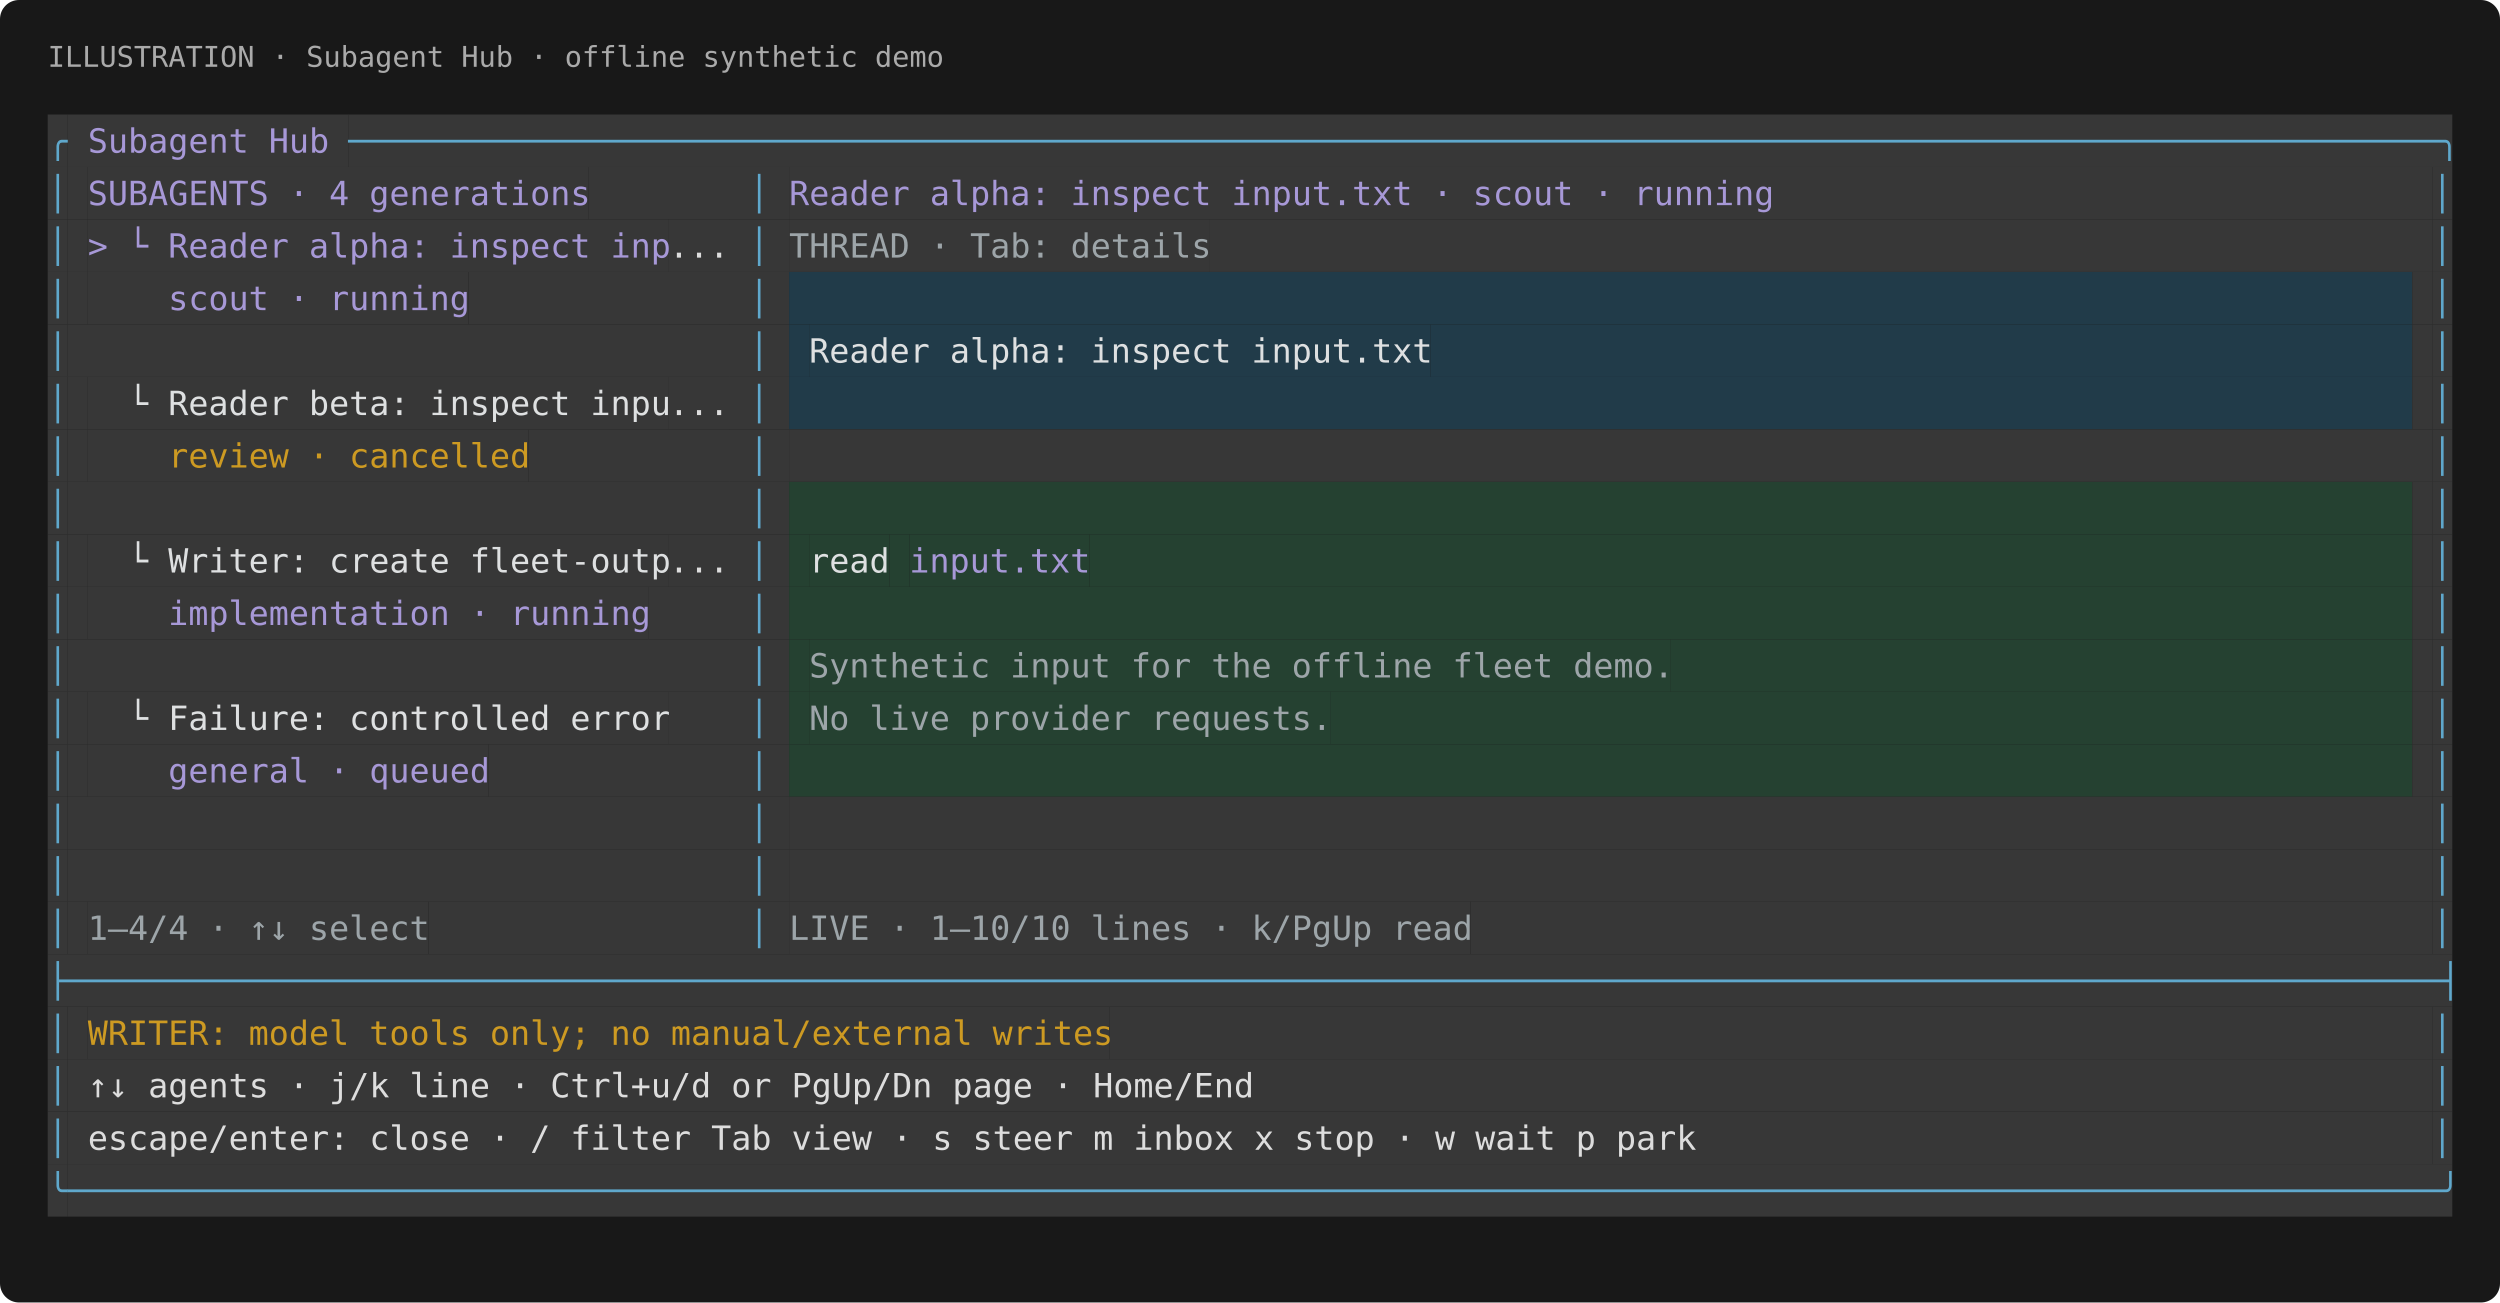
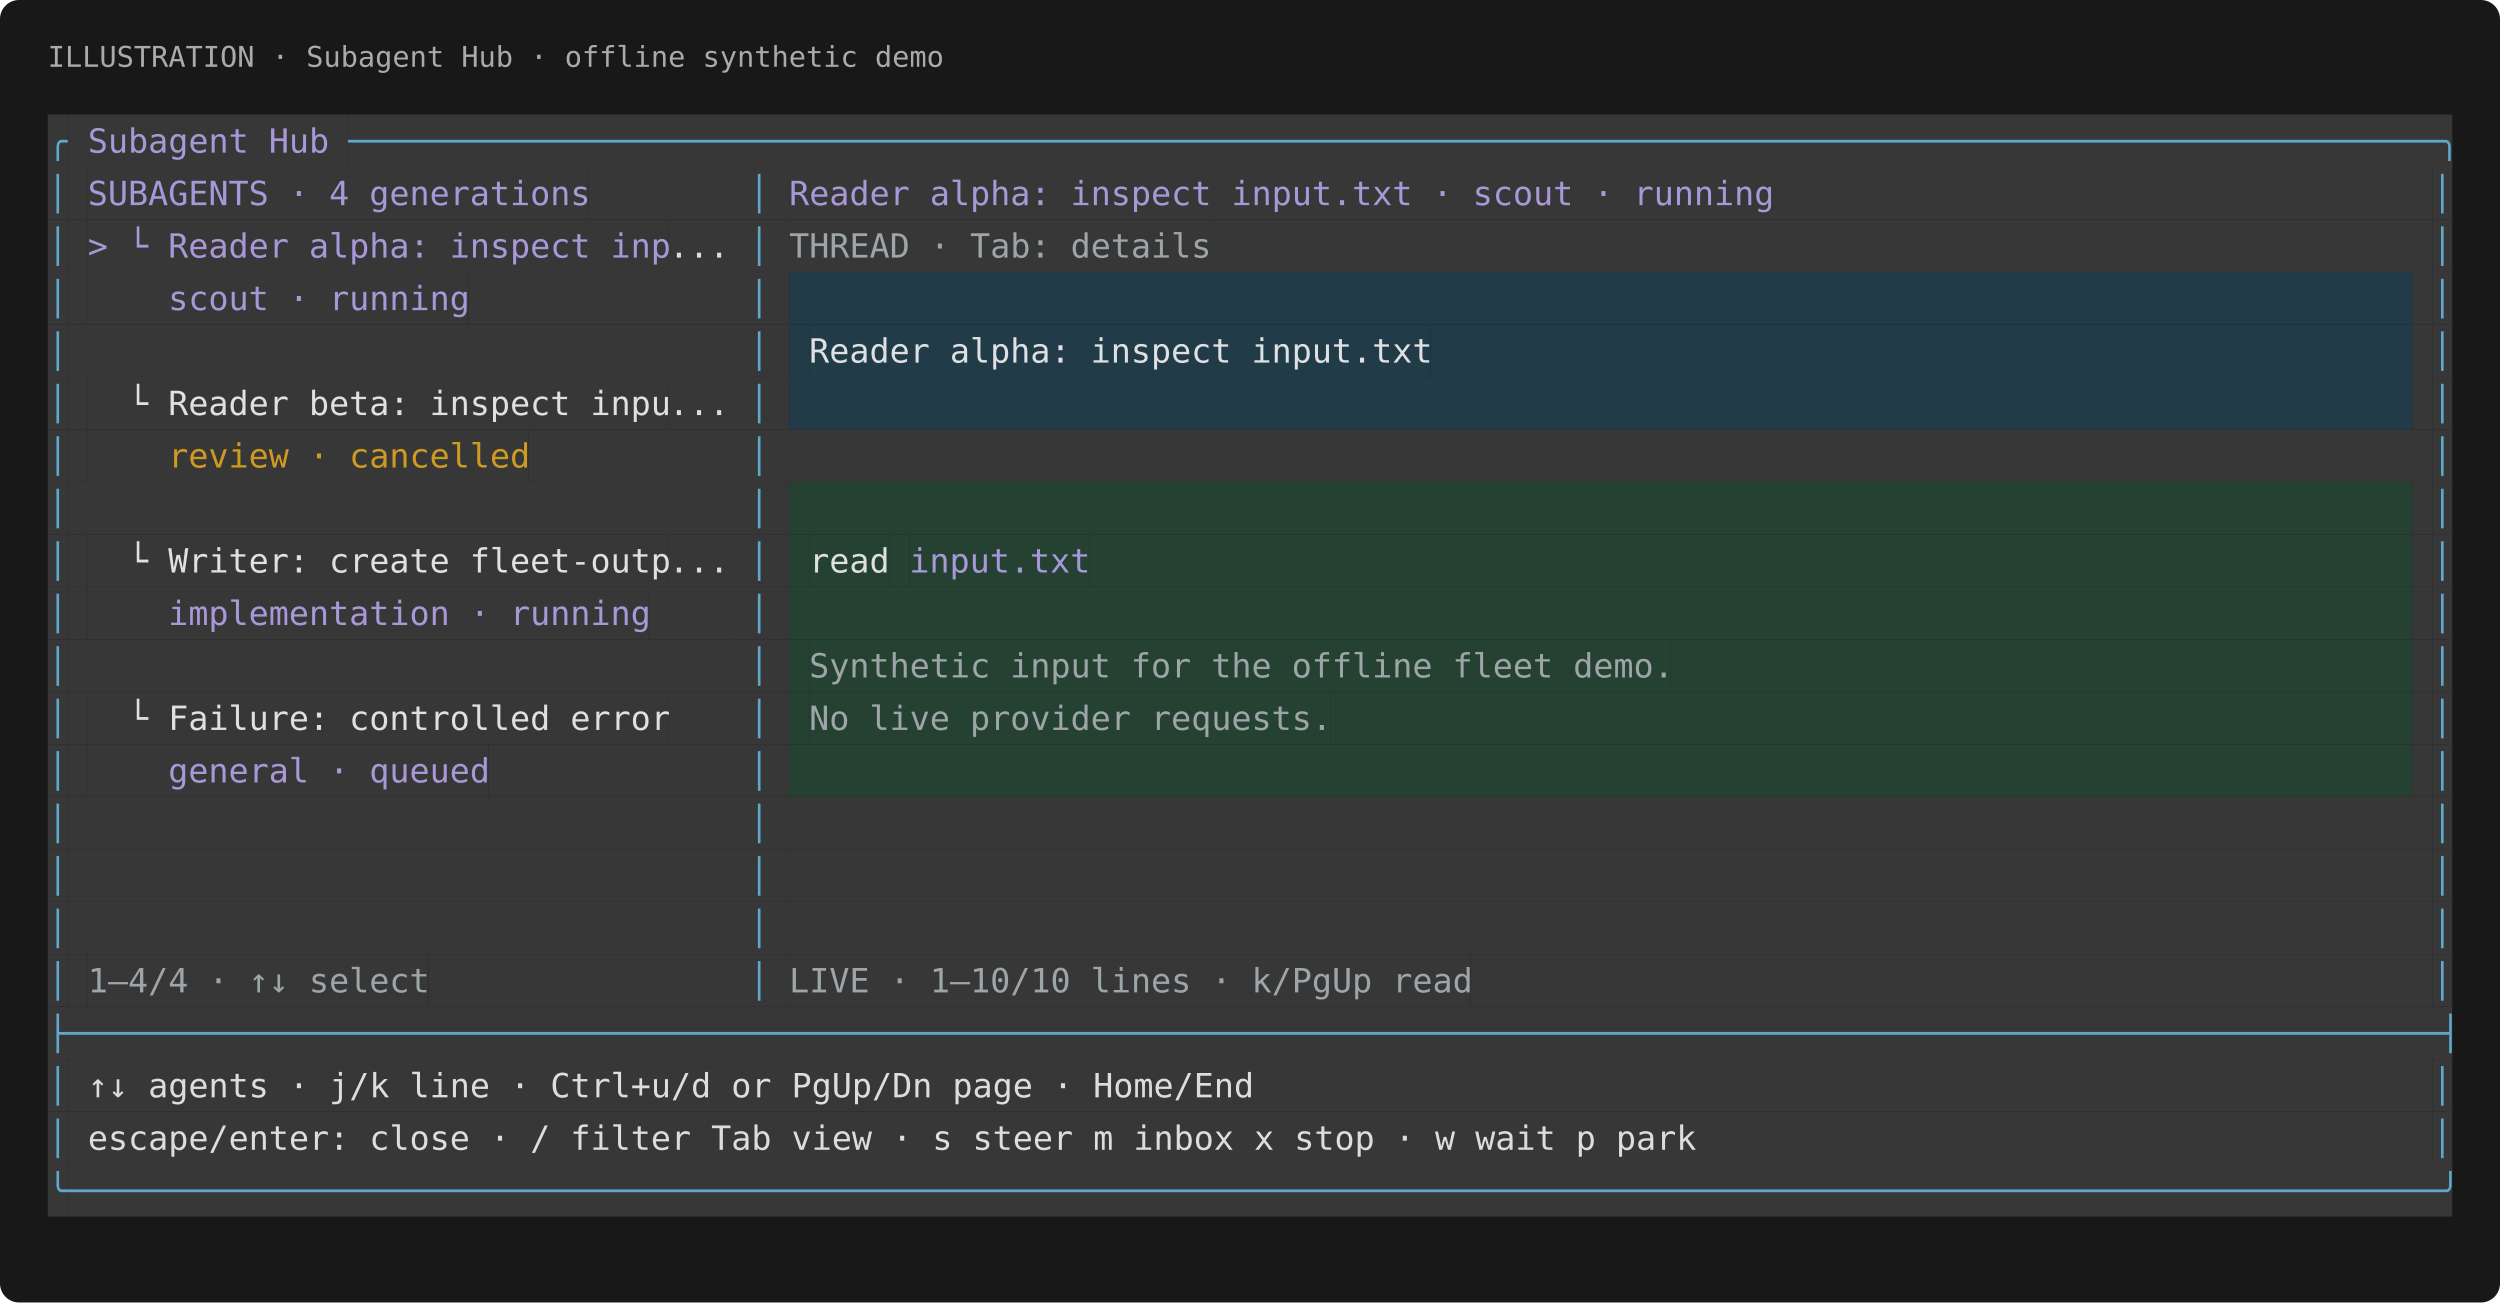
<svg xmlns="http://www.w3.org/2000/svg" width="1048" height="546" viewBox="0 0 1048 546" role="img" aria-labelledby="title desc">
  <rect width="100%" height="100%" rx="8" fill="#181818" />
  <text x="20" y="28" fill="#aaaaaa" font-family="Menlo, monospace" font-size="12">ILLUSTRATION · Subagent Hub · offline synthetic demo</text>
  <rect x="20" y="48" width="8.4" height="22" fill="rgb(55,55,55)" />
  <text x="20" y="64" xml:space="preserve" fill="rgb(95,168,204)" font-family="Menlo, monospace" font-size="14" textLength="8.4" lengthAdjust="spacingAndGlyphs">╭</text>
  <rect x="28.4" y="48" width="117.6" height="22" fill="rgb(55,55,55)" />
  <text x="28.4" y="64" xml:space="preserve" fill="rgb(167,152,215)" font-family="Menlo, monospace" font-size="14" textLength="117.6" lengthAdjust="spacingAndGlyphs"> Subagent Hub </text>
  <rect x="146" y="48" width="882" height="22" fill="rgb(55,55,55)" />
  <text x="146" y="64" xml:space="preserve" fill="rgb(95,168,204)" font-family="Menlo, monospace" font-size="14" textLength="882" lengthAdjust="spacingAndGlyphs">────────────────────────────────────────────────────────────────────────────────────────────────────────╮</text>
  <rect x="20" y="70" width="8.4" height="22" fill="rgb(55,55,55)" />
  <text x="20" y="86" xml:space="preserve" fill="rgb(95,168,204)" font-family="Menlo, monospace" font-size="14" textLength="8.4" lengthAdjust="spacingAndGlyphs">│</text>
  <rect x="28.4" y="70" width="8.4" height="22" fill="rgb(55,55,55)" />
  <text x="28.4" y="86" xml:space="preserve" fill="#dddddd" font-family="Menlo, monospace" font-size="14" textLength="8.4" lengthAdjust="spacingAndGlyphs"> </text>
  <rect x="36.8" y="70" width="210" height="22" fill="rgb(55,55,55)" />
  <text x="36.8" y="86" xml:space="preserve" fill="rgb(167,152,215)" font-family="Menlo, monospace" font-size="14" textLength="210" lengthAdjust="spacingAndGlyphs">SUBAGENTS · 4 generations</text>
  <rect x="246.8" y="70" width="58.8" height="22" fill="rgb(55,55,55)" />
  <text x="246.8" y="86" xml:space="preserve" fill="#dddddd" font-family="Menlo, monospace" font-size="14" textLength="58.8" lengthAdjust="spacingAndGlyphs">       </text>
  <rect x="305.6" y="70" width="25.2" height="22" fill="rgb(55,55,55)" />
  <text x="305.6" y="86" xml:space="preserve" fill="rgb(95,168,204)" font-family="Menlo, monospace" font-size="14" textLength="25.2" lengthAdjust="spacingAndGlyphs"> │ </text>
  <rect x="330.8" y="70" width="411.6" height="22" fill="rgb(55,55,55)" />
  <text x="330.8" y="86" xml:space="preserve" fill="rgb(167,152,215)" font-family="Menlo, monospace" font-size="14" textLength="411.6" lengthAdjust="spacingAndGlyphs">Reader alpha: inspect input.txt · scout · running</text>
  <rect x="742.4" y="70" width="277.2" height="22" fill="rgb(55,55,55)" />
  <text x="742.4" y="86" xml:space="preserve" fill="#dddddd" font-family="Menlo, monospace" font-size="14" textLength="277.2" lengthAdjust="spacingAndGlyphs">                                 </text>
  <rect x="1019.6" y="70" width="8.4" height="22" fill="rgb(55,55,55)" />
  <text x="1019.6" y="86" xml:space="preserve" fill="rgb(95,168,204)" font-family="Menlo, monospace" font-size="14" textLength="8.4" lengthAdjust="spacingAndGlyphs">│</text>
  <rect x="20" y="92" width="8.4" height="22" fill="rgb(55,55,55)" />
  <text x="20" y="108" xml:space="preserve" fill="rgb(95,168,204)" font-family="Menlo, monospace" font-size="14" textLength="8.4" lengthAdjust="spacingAndGlyphs">│</text>
  <rect x="28.4" y="92" width="8.4" height="22" fill="rgb(55,55,55)" />
  <text x="28.4" y="108" xml:space="preserve" fill="#dddddd" font-family="Menlo, monospace" font-size="14" textLength="8.4" lengthAdjust="spacingAndGlyphs"> </text>
  <rect x="36.8" y="92" width="243.6" height="22" fill="rgb(55,55,55)" />
  <text x="36.8" y="108" xml:space="preserve" fill="rgb(167,152,215)" font-family="Menlo, monospace" font-size="14" textLength="243.6" lengthAdjust="spacingAndGlyphs">&gt; └ Reader alpha: inspect inp</text>
  <rect x="280.4" y="92" width="25.2" height="22" fill="rgb(55,55,55)" />
  <text x="280.4" y="108" xml:space="preserve" fill="#dddddd" font-family="Menlo, monospace" font-size="14" textLength="25.2" lengthAdjust="spacingAndGlyphs">...</text>
  <rect x="305.6" y="92" width="25.2" height="22" fill="rgb(55,55,55)" />
  <text x="305.6" y="108" xml:space="preserve" fill="rgb(95,168,204)" font-family="Menlo, monospace" font-size="14" textLength="25.2" lengthAdjust="spacingAndGlyphs"> │ </text>
  <rect x="330.8" y="92" width="176.4" height="22" fill="rgb(55,55,55)" />
  <text x="330.8" y="108" xml:space="preserve" fill="rgb(157,165,169)" font-family="Menlo, monospace" font-size="14" textLength="176.4" lengthAdjust="spacingAndGlyphs">THREAD · Tab: details</text>
  <rect x="507.2" y="92" width="512.4" height="22" fill="rgb(55,55,55)" />
  <text x="507.2" y="108" xml:space="preserve" fill="#dddddd" font-family="Menlo, monospace" font-size="14" textLength="512.4" lengthAdjust="spacingAndGlyphs">                                                             </text>
  <rect x="1019.6" y="92" width="8.4" height="22" fill="rgb(55,55,55)" />
  <text x="1019.6" y="108" xml:space="preserve" fill="rgb(95,168,204)" font-family="Menlo, monospace" font-size="14" textLength="8.4" lengthAdjust="spacingAndGlyphs">│</text>
  <rect x="20" y="114" width="8.4" height="22" fill="rgb(55,55,55)" />
  <text x="20" y="130" xml:space="preserve" fill="rgb(95,168,204)" font-family="Menlo, monospace" font-size="14" textLength="8.4" lengthAdjust="spacingAndGlyphs">│</text>
  <rect x="28.4" y="114" width="8.4" height="22" fill="rgb(55,55,55)" />
  <text x="28.4" y="130" xml:space="preserve" fill="#dddddd" font-family="Menlo, monospace" font-size="14" textLength="8.4" lengthAdjust="spacingAndGlyphs"> </text>
  <rect x="36.8" y="114" width="159.6" height="22" fill="rgb(55,55,55)" />
  <text x="36.8" y="130" xml:space="preserve" fill="rgb(167,152,215)" font-family="Menlo, monospace" font-size="14" textLength="159.6" lengthAdjust="spacingAndGlyphs">    scout · running</text>
  <rect x="196.4" y="114" width="109.2" height="22" fill="rgb(55,55,55)" />
  <text x="196.4" y="130" xml:space="preserve" fill="#dddddd" font-family="Menlo, monospace" font-size="14" textLength="109.2" lengthAdjust="spacingAndGlyphs">             </text>
  <rect x="305.6" y="114" width="25.2" height="22" fill="rgb(55,55,55)" />
  <text x="305.6" y="130" xml:space="preserve" fill="rgb(95,168,204)" font-family="Menlo, monospace" font-size="14" textLength="25.2" lengthAdjust="spacingAndGlyphs"> │ </text>
  <rect x="330.8" y="114" width="680.4" height="22" fill="rgb(33,59,73)" />
  <text x="330.8" y="130" xml:space="preserve" fill="#dddddd" font-family="Menlo, monospace" font-size="14" textLength="680.4" lengthAdjust="spacingAndGlyphs">                                                                                 </text>
  <rect x="1011.2" y="114" width="8.4" height="22" fill="rgb(55,55,55)" />
  <text x="1011.2" y="130" xml:space="preserve" fill="#dddddd" font-family="Menlo, monospace" font-size="14" textLength="8.4" lengthAdjust="spacingAndGlyphs"> </text>
  <rect x="1019.6" y="114" width="8.4" height="22" fill="rgb(55,55,55)" />
  <text x="1019.6" y="130" xml:space="preserve" fill="rgb(95,168,204)" font-family="Menlo, monospace" font-size="14" textLength="8.4" lengthAdjust="spacingAndGlyphs">│</text>
  <rect x="20" y="136" width="8.4" height="22" fill="rgb(55,55,55)" />
  <text x="20" y="152" xml:space="preserve" fill="rgb(95,168,204)" font-family="Menlo, monospace" font-size="14" textLength="8.4" lengthAdjust="spacingAndGlyphs">│</text>
  <rect x="28.4" y="136" width="277.2" height="22" fill="rgb(55,55,55)" />
  <text x="28.4" y="152" xml:space="preserve" fill="#dddddd" font-family="Menlo, monospace" font-size="14" textLength="277.2" lengthAdjust="spacingAndGlyphs">                                 </text>
  <rect x="305.6" y="136" width="25.2" height="22" fill="rgb(55,55,55)" />
  <text x="305.6" y="152" xml:space="preserve" fill="rgb(95,168,204)" font-family="Menlo, monospace" font-size="14" textLength="25.2" lengthAdjust="spacingAndGlyphs"> │ </text>
  <rect x="330.8" y="136" width="8.4" height="22" fill="rgb(33,59,73)" />
  <text x="330.8" y="152" xml:space="preserve" fill="#dddddd" font-family="Menlo, monospace" font-size="14" textLength="8.4" lengthAdjust="spacingAndGlyphs"> </text>
  <rect x="339.2" y="136" width="260.4" height="22" fill="rgb(33,59,73)" />
  <text x="339.2" y="152" xml:space="preserve" fill="rgb(222,224,225)" font-family="Menlo, monospace" font-size="14" textLength="260.4" lengthAdjust="spacingAndGlyphs">Reader alpha: inspect input.txt</text>
  <rect x="599.6" y="136" width="411.6" height="22" fill="rgb(33,59,73)" />
  <text x="599.6" y="152" xml:space="preserve" fill="#dddddd" font-family="Menlo, monospace" font-size="14" textLength="411.6" lengthAdjust="spacingAndGlyphs">                                                 </text>
  <rect x="1011.2" y="136" width="8.4" height="22" fill="rgb(55,55,55)" />
  <text x="1011.2" y="152" xml:space="preserve" fill="#dddddd" font-family="Menlo, monospace" font-size="14" textLength="8.4" lengthAdjust="spacingAndGlyphs"> </text>
  <rect x="1019.6" y="136" width="8.4" height="22" fill="rgb(55,55,55)" />
  <text x="1019.6" y="152" xml:space="preserve" fill="rgb(95,168,204)" font-family="Menlo, monospace" font-size="14" textLength="8.4" lengthAdjust="spacingAndGlyphs">│</text>
  <rect x="20" y="158" width="8.4" height="22" fill="rgb(55,55,55)" />
  <text x="20" y="174" xml:space="preserve" fill="rgb(95,168,204)" font-family="Menlo, monospace" font-size="14" textLength="8.4" lengthAdjust="spacingAndGlyphs">│</text>
  <rect x="28.4" y="158" width="8.4" height="22" fill="rgb(55,55,55)" />
  <text x="28.4" y="174" xml:space="preserve" fill="#dddddd" font-family="Menlo, monospace" font-size="14" textLength="8.4" lengthAdjust="spacingAndGlyphs"> </text>
  <rect x="36.8" y="158" width="243.6" height="22" fill="rgb(55,55,55)" />
  <text x="36.8" y="174" xml:space="preserve" fill="rgb(222,224,225)" font-family="Menlo, monospace" font-size="14" textLength="243.6" lengthAdjust="spacingAndGlyphs">  └ Reader beta: inspect inpu</text>
  <rect x="280.4" y="158" width="25.2" height="22" fill="rgb(55,55,55)" />
  <text x="280.4" y="174" xml:space="preserve" fill="#dddddd" font-family="Menlo, monospace" font-size="14" textLength="25.2" lengthAdjust="spacingAndGlyphs">...</text>
  <rect x="305.6" y="158" width="25.2" height="22" fill="rgb(55,55,55)" />
  <text x="305.6" y="174" xml:space="preserve" fill="rgb(95,168,204)" font-family="Menlo, monospace" font-size="14" textLength="25.2" lengthAdjust="spacingAndGlyphs"> │ </text>
  <rect x="330.8" y="158" width="680.4" height="22" fill="rgb(33,59,73)" />
  <text x="330.8" y="174" xml:space="preserve" fill="#dddddd" font-family="Menlo, monospace" font-size="14" textLength="680.4" lengthAdjust="spacingAndGlyphs">                                                                                 </text>
  <rect x="1011.2" y="158" width="8.4" height="22" fill="rgb(55,55,55)" />
  <text x="1011.2" y="174" xml:space="preserve" fill="#dddddd" font-family="Menlo, monospace" font-size="14" textLength="8.4" lengthAdjust="spacingAndGlyphs"> </text>
  <rect x="1019.6" y="158" width="8.4" height="22" fill="rgb(55,55,55)" />
  <text x="1019.6" y="174" xml:space="preserve" fill="rgb(95,168,204)" font-family="Menlo, monospace" font-size="14" textLength="8.4" lengthAdjust="spacingAndGlyphs">│</text>
  <rect x="20" y="180" width="8.4" height="22" fill="rgb(55,55,55)" />
  <text x="20" y="196" xml:space="preserve" fill="rgb(95,168,204)" font-family="Menlo, monospace" font-size="14" textLength="8.4" lengthAdjust="spacingAndGlyphs">│</text>
  <rect x="28.4" y="180" width="8.4" height="22" fill="rgb(55,55,55)" />
  <text x="28.4" y="196" xml:space="preserve" fill="#dddddd" font-family="Menlo, monospace" font-size="14" textLength="8.4" lengthAdjust="spacingAndGlyphs"> </text>
  <rect x="36.8" y="180" width="184.8" height="22" fill="rgb(55,55,55)" />
  <text x="36.8" y="196" xml:space="preserve" fill="rgb(205,154,34)" font-family="Menlo, monospace" font-size="14" textLength="184.8" lengthAdjust="spacingAndGlyphs">    review · cancelled</text>
  <rect x="221.6" y="180" width="84" height="22" fill="rgb(55,55,55)" />
  <text x="221.6" y="196" xml:space="preserve" fill="#dddddd" font-family="Menlo, monospace" font-size="14" textLength="84" lengthAdjust="spacingAndGlyphs">          </text>
  <rect x="305.6" y="180" width="25.2" height="22" fill="rgb(55,55,55)" />
  <text x="305.6" y="196" xml:space="preserve" fill="rgb(95,168,204)" font-family="Menlo, monospace" font-size="14" textLength="25.2" lengthAdjust="spacingAndGlyphs"> │ </text>
  <rect x="330.8" y="180" width="688.8" height="22" fill="rgb(55,55,55)" />
  <text x="330.8" y="196" xml:space="preserve" fill="#dddddd" font-family="Menlo, monospace" font-size="14" textLength="688.8" lengthAdjust="spacingAndGlyphs">                                                                                  </text>
  <rect x="1019.6" y="180" width="8.4" height="22" fill="rgb(55,55,55)" />
  <text x="1019.6" y="196" xml:space="preserve" fill="rgb(95,168,204)" font-family="Menlo, monospace" font-size="14" textLength="8.4" lengthAdjust="spacingAndGlyphs">│</text>
  <rect x="20" y="202" width="8.4" height="22" fill="rgb(55,55,55)" />
  <text x="20" y="218" xml:space="preserve" fill="rgb(95,168,204)" font-family="Menlo, monospace" font-size="14" textLength="8.4" lengthAdjust="spacingAndGlyphs">│</text>
  <rect x="28.4" y="202" width="277.2" height="22" fill="rgb(55,55,55)" />
  <text x="28.4" y="218" xml:space="preserve" fill="#dddddd" font-family="Menlo, monospace" font-size="14" textLength="277.2" lengthAdjust="spacingAndGlyphs">                                 </text>
  <rect x="305.6" y="202" width="25.2" height="22" fill="rgb(55,55,55)" />
  <text x="305.6" y="218" xml:space="preserve" fill="rgb(95,168,204)" font-family="Menlo, monospace" font-size="14" textLength="25.2" lengthAdjust="spacingAndGlyphs"> │ </text>
  <rect x="330.8" y="202" width="680.4" height="22" fill="rgb(37,65,49)" />
  <text x="330.8" y="218" xml:space="preserve" fill="#dddddd" font-family="Menlo, monospace" font-size="14" textLength="680.4" lengthAdjust="spacingAndGlyphs">                                                                                 </text>
  <rect x="1011.2" y="202" width="8.4" height="22" fill="rgb(55,55,55)" />
  <text x="1011.2" y="218" xml:space="preserve" fill="#dddddd" font-family="Menlo, monospace" font-size="14" textLength="8.4" lengthAdjust="spacingAndGlyphs"> </text>
  <rect x="1019.6" y="202" width="8.4" height="22" fill="rgb(55,55,55)" />
  <text x="1019.6" y="218" xml:space="preserve" fill="rgb(95,168,204)" font-family="Menlo, monospace" font-size="14" textLength="8.4" lengthAdjust="spacingAndGlyphs">│</text>
  <rect x="20" y="224" width="8.4" height="22" fill="rgb(55,55,55)" />
  <text x="20" y="240" xml:space="preserve" fill="rgb(95,168,204)" font-family="Menlo, monospace" font-size="14" textLength="8.4" lengthAdjust="spacingAndGlyphs">│</text>
  <rect x="28.4" y="224" width="8.4" height="22" fill="rgb(55,55,55)" />
  <text x="28.4" y="240" xml:space="preserve" fill="#dddddd" font-family="Menlo, monospace" font-size="14" textLength="8.4" lengthAdjust="spacingAndGlyphs"> </text>
  <rect x="36.8" y="224" width="243.6" height="22" fill="rgb(55,55,55)" />
  <text x="36.8" y="240" xml:space="preserve" fill="rgb(222,224,225)" font-family="Menlo, monospace" font-size="14" textLength="243.6" lengthAdjust="spacingAndGlyphs">  └ Writer: create fleet-outp</text>
  <rect x="280.4" y="224" width="25.2" height="22" fill="rgb(55,55,55)" />
  <text x="280.4" y="240" xml:space="preserve" fill="#dddddd" font-family="Menlo, monospace" font-size="14" textLength="25.2" lengthAdjust="spacingAndGlyphs">...</text>
  <rect x="305.6" y="224" width="25.2" height="22" fill="rgb(55,55,55)" />
  <text x="305.6" y="240" xml:space="preserve" fill="rgb(95,168,204)" font-family="Menlo, monospace" font-size="14" textLength="25.2" lengthAdjust="spacingAndGlyphs"> │ </text>
  <rect x="330.8" y="224" width="8.4" height="22" fill="rgb(37,65,49)" />
  <text x="330.8" y="240" xml:space="preserve" fill="#dddddd" font-family="Menlo, monospace" font-size="14" textLength="8.4" lengthAdjust="spacingAndGlyphs"> </text>
  <rect x="339.2" y="224" width="33.6" height="22" fill="rgb(37,65,49)" />
  <text x="339.2" y="240" xml:space="preserve" fill="rgb(222,224,225)" font-family="Menlo, monospace" font-size="14" textLength="33.6" lengthAdjust="spacingAndGlyphs">read</text>
  <rect x="372.8" y="224" width="8.4" height="22" fill="rgb(37,65,49)" />
  <text x="372.8" y="240" xml:space="preserve" fill="#dddddd" font-family="Menlo, monospace" font-size="14" textLength="8.4" lengthAdjust="spacingAndGlyphs"> </text>
  <rect x="381.2" y="224" width="75.6" height="22" fill="rgb(37,65,49)" />
  <text x="381.2" y="240" xml:space="preserve" fill="rgb(167,152,215)" font-family="Menlo, monospace" font-size="14" textLength="75.6" lengthAdjust="spacingAndGlyphs">input.txt</text>
  <rect x="456.8" y="224" width="554.4" height="22" fill="rgb(37,65,49)" />
  <text x="456.8" y="240" xml:space="preserve" fill="#dddddd" font-family="Menlo, monospace" font-size="14" textLength="554.4" lengthAdjust="spacingAndGlyphs">                                                                  </text>
  <rect x="1011.2" y="224" width="8.4" height="22" fill="rgb(55,55,55)" />
  <text x="1011.2" y="240" xml:space="preserve" fill="#dddddd" font-family="Menlo, monospace" font-size="14" textLength="8.4" lengthAdjust="spacingAndGlyphs"> </text>
  <rect x="1019.6" y="224" width="8.4" height="22" fill="rgb(55,55,55)" />
  <text x="1019.6" y="240" xml:space="preserve" fill="rgb(95,168,204)" font-family="Menlo, monospace" font-size="14" textLength="8.4" lengthAdjust="spacingAndGlyphs">│</text>
  <rect x="20" y="246" width="8.4" height="22" fill="rgb(55,55,55)" />
  <text x="20" y="262" xml:space="preserve" fill="rgb(95,168,204)" font-family="Menlo, monospace" font-size="14" textLength="8.4" lengthAdjust="spacingAndGlyphs">│</text>
  <rect x="28.4" y="246" width="8.4" height="22" fill="rgb(55,55,55)" />
  <text x="28.4" y="262" xml:space="preserve" fill="#dddddd" font-family="Menlo, monospace" font-size="14" textLength="8.4" lengthAdjust="spacingAndGlyphs"> </text>
  <rect x="36.8" y="246" width="235.2" height="22" fill="rgb(55,55,55)" />
  <text x="36.8" y="262" xml:space="preserve" fill="rgb(167,152,215)" font-family="Menlo, monospace" font-size="14" textLength="235.2" lengthAdjust="spacingAndGlyphs">    implementation · running</text>
  <rect x="272" y="246" width="33.6" height="22" fill="rgb(55,55,55)" />
  <text x="272" y="262" xml:space="preserve" fill="#dddddd" font-family="Menlo, monospace" font-size="14" textLength="33.6" lengthAdjust="spacingAndGlyphs">    </text>
  <rect x="305.6" y="246" width="25.2" height="22" fill="rgb(55,55,55)" />
  <text x="305.6" y="262" xml:space="preserve" fill="rgb(95,168,204)" font-family="Menlo, monospace" font-size="14" textLength="25.2" lengthAdjust="spacingAndGlyphs"> │ </text>
  <rect x="330.8" y="246" width="680.4" height="22" fill="rgb(37,65,49)" />
  <text x="330.8" y="262" xml:space="preserve" fill="#dddddd" font-family="Menlo, monospace" font-size="14" textLength="680.4" lengthAdjust="spacingAndGlyphs">                                                                                 </text>
  <rect x="1011.2" y="246" width="8.4" height="22" fill="rgb(55,55,55)" />
  <text x="1011.2" y="262" xml:space="preserve" fill="#dddddd" font-family="Menlo, monospace" font-size="14" textLength="8.4" lengthAdjust="spacingAndGlyphs"> </text>
  <rect x="1019.6" y="246" width="8.4" height="22" fill="rgb(55,55,55)" />
  <text x="1019.6" y="262" xml:space="preserve" fill="rgb(95,168,204)" font-family="Menlo, monospace" font-size="14" textLength="8.4" lengthAdjust="spacingAndGlyphs">│</text>
  <rect x="20" y="268" width="8.4" height="22" fill="rgb(55,55,55)" />
  <text x="20" y="284" xml:space="preserve" fill="rgb(95,168,204)" font-family="Menlo, monospace" font-size="14" textLength="8.4" lengthAdjust="spacingAndGlyphs">│</text>
  <rect x="28.4" y="268" width="277.2" height="22" fill="rgb(55,55,55)" />
  <text x="28.4" y="284" xml:space="preserve" fill="#dddddd" font-family="Menlo, monospace" font-size="14" textLength="277.2" lengthAdjust="spacingAndGlyphs">                                 </text>
  <rect x="305.6" y="268" width="25.2" height="22" fill="rgb(55,55,55)" />
  <text x="305.6" y="284" xml:space="preserve" fill="rgb(95,168,204)" font-family="Menlo, monospace" font-size="14" textLength="25.2" lengthAdjust="spacingAndGlyphs"> │ </text>
  <rect x="330.8" y="268" width="8.4" height="22" fill="rgb(37,65,49)" />
  <text x="330.8" y="284" xml:space="preserve" fill="#dddddd" font-family="Menlo, monospace" font-size="14" textLength="8.4" lengthAdjust="spacingAndGlyphs"> </text>
  <rect x="339.2" y="268" width="361.2" height="22" fill="rgb(37,65,49)" />
  <text x="339.2" y="284" xml:space="preserve" fill="rgb(157,165,169)" font-family="Menlo, monospace" font-size="14" textLength="361.2" lengthAdjust="spacingAndGlyphs">Synthetic input for the offline fleet demo.</text>
  <rect x="700.4" y="268" width="310.8" height="22" fill="rgb(37,65,49)" />
  <text x="700.4" y="284" xml:space="preserve" fill="#dddddd" font-family="Menlo, monospace" font-size="14" textLength="310.8" lengthAdjust="spacingAndGlyphs">                                     </text>
  <rect x="1011.2" y="268" width="8.4" height="22" fill="rgb(55,55,55)" />
  <text x="1011.2" y="284" xml:space="preserve" fill="#dddddd" font-family="Menlo, monospace" font-size="14" textLength="8.4" lengthAdjust="spacingAndGlyphs"> </text>
  <rect x="1019.6" y="268" width="8.4" height="22" fill="rgb(55,55,55)" />
  <text x="1019.6" y="284" xml:space="preserve" fill="rgb(95,168,204)" font-family="Menlo, monospace" font-size="14" textLength="8.4" lengthAdjust="spacingAndGlyphs">│</text>
  <rect x="20" y="290" width="8.4" height="22" fill="rgb(55,55,55)" />
  <text x="20" y="306" xml:space="preserve" fill="rgb(95,168,204)" font-family="Menlo, monospace" font-size="14" textLength="8.4" lengthAdjust="spacingAndGlyphs">│</text>
  <rect x="28.4" y="290" width="8.4" height="22" fill="rgb(55,55,55)" />
  <text x="28.4" y="306" xml:space="preserve" fill="#dddddd" font-family="Menlo, monospace" font-size="14" textLength="8.4" lengthAdjust="spacingAndGlyphs"> </text>
  <rect x="36.8" y="290" width="243.6" height="22" fill="rgb(55,55,55)" />
  <text x="36.8" y="306" xml:space="preserve" fill="rgb(222,224,225)" font-family="Menlo, monospace" font-size="14" textLength="243.6" lengthAdjust="spacingAndGlyphs">  └ Failure: controlled error</text>
  <rect x="280.4" y="290" width="25.2" height="22" fill="rgb(55,55,55)" />
  <text x="280.4" y="306" xml:space="preserve" fill="#dddddd" font-family="Menlo, monospace" font-size="14" textLength="25.2" lengthAdjust="spacingAndGlyphs">   </text>
  <rect x="305.6" y="290" width="25.2" height="22" fill="rgb(55,55,55)" />
  <text x="305.6" y="306" xml:space="preserve" fill="rgb(95,168,204)" font-family="Menlo, monospace" font-size="14" textLength="25.2" lengthAdjust="spacingAndGlyphs"> │ </text>
  <rect x="330.8" y="290" width="8.4" height="22" fill="rgb(37,65,49)" />
  <text x="330.8" y="306" xml:space="preserve" fill="#dddddd" font-family="Menlo, monospace" font-size="14" textLength="8.4" lengthAdjust="spacingAndGlyphs"> </text>
  <rect x="339.2" y="290" width="218.4" height="22" fill="rgb(37,65,49)" />
  <text x="339.2" y="306" xml:space="preserve" fill="rgb(157,165,169)" font-family="Menlo, monospace" font-size="14" textLength="218.4" lengthAdjust="spacingAndGlyphs">No live provider requests.</text>
  <rect x="557.6" y="290" width="453.6" height="22" fill="rgb(37,65,49)" />
  <text x="557.6" y="306" xml:space="preserve" fill="#dddddd" font-family="Menlo, monospace" font-size="14" textLength="453.6" lengthAdjust="spacingAndGlyphs">                                                      </text>
  <rect x="1011.2" y="290" width="8.4" height="22" fill="rgb(55,55,55)" />
  <text x="1011.2" y="306" xml:space="preserve" fill="#dddddd" font-family="Menlo, monospace" font-size="14" textLength="8.4" lengthAdjust="spacingAndGlyphs"> </text>
  <rect x="1019.6" y="290" width="8.4" height="22" fill="rgb(55,55,55)" />
  <text x="1019.6" y="306" xml:space="preserve" fill="rgb(95,168,204)" font-family="Menlo, monospace" font-size="14" textLength="8.4" lengthAdjust="spacingAndGlyphs">│</text>
  <rect x="20" y="312" width="8.4" height="22" fill="rgb(55,55,55)" />
  <text x="20" y="328" xml:space="preserve" fill="rgb(95,168,204)" font-family="Menlo, monospace" font-size="14" textLength="8.4" lengthAdjust="spacingAndGlyphs">│</text>
  <rect x="28.4" y="312" width="8.4" height="22" fill="rgb(55,55,55)" />
  <text x="28.4" y="328" xml:space="preserve" fill="#dddddd" font-family="Menlo, monospace" font-size="14" textLength="8.4" lengthAdjust="spacingAndGlyphs"> </text>
  <rect x="36.8" y="312" width="168" height="22" fill="rgb(55,55,55)" />
  <text x="36.8" y="328" xml:space="preserve" fill="rgb(167,152,215)" font-family="Menlo, monospace" font-size="14" textLength="168" lengthAdjust="spacingAndGlyphs">    general · queued</text>
  <rect x="204.8" y="312" width="100.8" height="22" fill="rgb(55,55,55)" />
  <text x="204.8" y="328" xml:space="preserve" fill="#dddddd" font-family="Menlo, monospace" font-size="14" textLength="100.8" lengthAdjust="spacingAndGlyphs">            </text>
  <rect x="305.6" y="312" width="25.2" height="22" fill="rgb(55,55,55)" />
  <text x="305.6" y="328" xml:space="preserve" fill="rgb(95,168,204)" font-family="Menlo, monospace" font-size="14" textLength="25.2" lengthAdjust="spacingAndGlyphs"> │ </text>
  <rect x="330.8" y="312" width="680.4" height="22" fill="rgb(37,65,49)" />
  <text x="330.8" y="328" xml:space="preserve" fill="#dddddd" font-family="Menlo, monospace" font-size="14" textLength="680.4" lengthAdjust="spacingAndGlyphs">                                                                                 </text>
  <rect x="1011.2" y="312" width="8.4" height="22" fill="rgb(55,55,55)" />
  <text x="1011.2" y="328" xml:space="preserve" fill="#dddddd" font-family="Menlo, monospace" font-size="14" textLength="8.4" lengthAdjust="spacingAndGlyphs"> </text>
  <rect x="1019.6" y="312" width="8.4" height="22" fill="rgb(55,55,55)" />
  <text x="1019.6" y="328" xml:space="preserve" fill="rgb(95,168,204)" font-family="Menlo, monospace" font-size="14" textLength="8.4" lengthAdjust="spacingAndGlyphs">│</text>
  <rect x="20" y="334" width="8.4" height="22" fill="rgb(55,55,55)" />
  <text x="20" y="350" xml:space="preserve" fill="rgb(95,168,204)" font-family="Menlo, monospace" font-size="14" textLength="8.4" lengthAdjust="spacingAndGlyphs">│</text>
  <rect x="28.4" y="334" width="277.2" height="22" fill="rgb(55,55,55)" />
  <text x="28.4" y="350" xml:space="preserve" fill="#dddddd" font-family="Menlo, monospace" font-size="14" textLength="277.2" lengthAdjust="spacingAndGlyphs">                                 </text>
  <rect x="305.6" y="334" width="25.2" height="22" fill="rgb(55,55,55)" />
  <text x="305.6" y="350" xml:space="preserve" fill="rgb(95,168,204)" font-family="Menlo, monospace" font-size="14" textLength="25.2" lengthAdjust="spacingAndGlyphs"> │ </text>
  <rect x="330.8" y="334" width="688.8" height="22" fill="rgb(55,55,55)" />
  <text x="330.8" y="350" xml:space="preserve" fill="#dddddd" font-family="Menlo, monospace" font-size="14" textLength="688.8" lengthAdjust="spacingAndGlyphs">                                                                                  </text>
  <rect x="1019.6" y="334" width="8.4" height="22" fill="rgb(55,55,55)" />
  <text x="1019.6" y="350" xml:space="preserve" fill="rgb(95,168,204)" font-family="Menlo, monospace" font-size="14" textLength="8.4" lengthAdjust="spacingAndGlyphs">│</text>
  <rect x="20" y="356" width="8.4" height="22" fill="rgb(55,55,55)" />
  <text x="20" y="372" xml:space="preserve" fill="rgb(95,168,204)" font-family="Menlo, monospace" font-size="14" textLength="8.4" lengthAdjust="spacingAndGlyphs">│</text>
  <rect x="28.4" y="356" width="277.2" height="22" fill="rgb(55,55,55)" />
  <text x="28.4" y="372" xml:space="preserve" fill="#dddddd" font-family="Menlo, monospace" font-size="14" textLength="277.2" lengthAdjust="spacingAndGlyphs">                                 </text>
  <rect x="305.6" y="356" width="25.2" height="22" fill="rgb(55,55,55)" />
  <text x="305.6" y="372" xml:space="preserve" fill="rgb(95,168,204)" font-family="Menlo, monospace" font-size="14" textLength="25.2" lengthAdjust="spacingAndGlyphs"> │ </text>
  <rect x="330.8" y="356" width="688.8" height="22" fill="rgb(55,55,55)" />
  <text x="330.8" y="372" xml:space="preserve" fill="#dddddd" font-family="Menlo, monospace" font-size="14" textLength="688.8" lengthAdjust="spacingAndGlyphs">                                                                                  </text>
  <rect x="1019.6" y="356" width="8.4" height="22" fill="rgb(55,55,55)" />
  <text x="1019.6" y="372" xml:space="preserve" fill="rgb(95,168,204)" font-family="Menlo, monospace" font-size="14" textLength="8.4" lengthAdjust="spacingAndGlyphs">│</text>
  <rect x="20" y="378" width="8.4" height="22" fill="rgb(55,55,55)" />
  <text x="20" y="394" xml:space="preserve" fill="rgb(95,168,204)" font-family="Menlo, monospace" font-size="14" textLength="8.4" lengthAdjust="spacingAndGlyphs">│</text>
-   <rect x="28.4" y="378" width="8.4" height="22" fill="rgb(55,55,55)" />
-   <text x="28.4" y="394" xml:space="preserve" fill="#dddddd" font-family="Menlo, monospace" font-size="14" textLength="8.4" lengthAdjust="spacingAndGlyphs"> </text>
-   <rect x="36.8" y="378" width="142.8" height="22" fill="rgb(55,55,55)" />
-   <text x="36.8" y="394" xml:space="preserve" fill="rgb(157,165,169)" font-family="Menlo, monospace" font-size="14" textLength="142.8" lengthAdjust="spacingAndGlyphs">1–4/4 · ↑↓ select</text>
-   <rect x="179.6" y="378" width="126" height="22" fill="rgb(55,55,55)" />
-   <text x="179.6" y="394" xml:space="preserve" fill="#dddddd" font-family="Menlo, monospace" font-size="14" textLength="126" lengthAdjust="spacingAndGlyphs">               </text>
+   <rect x="28.4" y="378" width="277.2" height="22" fill="rgb(55,55,55)" />
+   <text x="28.4" y="394" xml:space="preserve" fill="#dddddd" font-family="Menlo, monospace" font-size="14" textLength="277.2" lengthAdjust="spacingAndGlyphs">                                 </text>
  <rect x="305.6" y="378" width="25.2" height="22" fill="rgb(55,55,55)" />
  <text x="305.6" y="394" xml:space="preserve" fill="rgb(95,168,204)" font-family="Menlo, monospace" font-size="14" textLength="25.2" lengthAdjust="spacingAndGlyphs"> │ </text>
-   <rect x="330.8" y="378" width="285.6" height="22" fill="rgb(55,55,55)" />
-   <text x="330.8" y="394" xml:space="preserve" fill="rgb(157,165,169)" font-family="Menlo, monospace" font-size="14" textLength="285.6" lengthAdjust="spacingAndGlyphs">LIVE · 1–10/10 lines · k/PgUp read</text>
-   <rect x="616.4" y="378" width="403.2" height="22" fill="rgb(55,55,55)" />
-   <text x="616.4" y="394" xml:space="preserve" fill="#dddddd" font-family="Menlo, monospace" font-size="14" textLength="403.2" lengthAdjust="spacingAndGlyphs">                                                </text>
+   <rect x="330.8" y="378" width="688.8" height="22" fill="rgb(55,55,55)" />
+   <text x="330.8" y="394" xml:space="preserve" fill="#dddddd" font-family="Menlo, monospace" font-size="14" textLength="688.8" lengthAdjust="spacingAndGlyphs">                                                                                  </text>
  <rect x="1019.6" y="378" width="8.4" height="22" fill="rgb(55,55,55)" />
  <text x="1019.6" y="394" xml:space="preserve" fill="rgb(95,168,204)" font-family="Menlo, monospace" font-size="14" textLength="8.4" lengthAdjust="spacingAndGlyphs">│</text>
-   <rect x="20" y="400" width="1008" height="22" fill="rgb(55,55,55)" />
-   <text x="20" y="416" xml:space="preserve" fill="rgb(95,168,204)" font-family="Menlo, monospace" font-size="14" textLength="1008" lengthAdjust="spacingAndGlyphs">├──────────────────────────────────────────────────────────────────────────────────────────────────────────────────────┤</text>
-   <rect x="20" y="422" width="8.4" height="22" fill="rgb(55,55,55)" />
-   <text x="20" y="438" xml:space="preserve" fill="rgb(95,168,204)" font-family="Menlo, monospace" font-size="14" textLength="8.4" lengthAdjust="spacingAndGlyphs">│</text>
-   <rect x="28.4" y="422" width="8.4" height="22" fill="rgb(55,55,55)" />
-   <text x="28.4" y="438" xml:space="preserve" fill="#dddddd" font-family="Menlo, monospace" font-size="14" textLength="8.4" lengthAdjust="spacingAndGlyphs"> </text>
-   <rect x="36.8" y="422" width="428.4" height="22" fill="rgb(55,55,55)" />
-   <text x="36.8" y="438" xml:space="preserve" fill="rgb(205,154,34)" font-family="Menlo, monospace" font-size="14" textLength="428.4" lengthAdjust="spacingAndGlyphs">WRITER: model tools only; no manual/external writes</text>
-   <rect x="465.2" y="422" width="554.4" height="22" fill="rgb(55,55,55)" />
-   <text x="465.2" y="438" xml:space="preserve" fill="#dddddd" font-family="Menlo, monospace" font-size="14" textLength="554.4" lengthAdjust="spacingAndGlyphs">                                                                  </text>
-   <rect x="1019.6" y="422" width="8.4" height="22" fill="rgb(55,55,55)" />
-   <text x="1019.6" y="438" xml:space="preserve" fill="rgb(95,168,204)" font-family="Menlo, monospace" font-size="14" textLength="8.4" lengthAdjust="spacingAndGlyphs">│</text>
+   <rect x="20" y="400" width="8.4" height="22" fill="rgb(55,55,55)" />
+   <text x="20" y="416" xml:space="preserve" fill="rgb(95,168,204)" font-family="Menlo, monospace" font-size="14" textLength="8.4" lengthAdjust="spacingAndGlyphs">│</text>
+   <rect x="28.4" y="400" width="8.4" height="22" fill="rgb(55,55,55)" />
+   <text x="28.4" y="416" xml:space="preserve" fill="#dddddd" font-family="Menlo, monospace" font-size="14" textLength="8.4" lengthAdjust="spacingAndGlyphs"> </text>
+   <rect x="36.8" y="400" width="142.8" height="22" fill="rgb(55,55,55)" />
+   <text x="36.8" y="416" xml:space="preserve" fill="rgb(157,165,169)" font-family="Menlo, monospace" font-size="14" textLength="142.8" lengthAdjust="spacingAndGlyphs">1–4/4 · ↑↓ select</text>
+   <rect x="179.6" y="400" width="126" height="22" fill="rgb(55,55,55)" />
+   <text x="179.6" y="416" xml:space="preserve" fill="#dddddd" font-family="Menlo, monospace" font-size="14" textLength="126" lengthAdjust="spacingAndGlyphs">               </text>
+   <rect x="305.6" y="400" width="25.2" height="22" fill="rgb(55,55,55)" />
+   <text x="305.6" y="416" xml:space="preserve" fill="rgb(95,168,204)" font-family="Menlo, monospace" font-size="14" textLength="25.2" lengthAdjust="spacingAndGlyphs"> │ </text>
+   <rect x="330.8" y="400" width="285.6" height="22" fill="rgb(55,55,55)" />
+   <text x="330.8" y="416" xml:space="preserve" fill="rgb(157,165,169)" font-family="Menlo, monospace" font-size="14" textLength="285.6" lengthAdjust="spacingAndGlyphs">LIVE · 1–10/10 lines · k/PgUp read</text>
+   <rect x="616.4" y="400" width="403.2" height="22" fill="rgb(55,55,55)" />
+   <text x="616.4" y="416" xml:space="preserve" fill="#dddddd" font-family="Menlo, monospace" font-size="14" textLength="403.2" lengthAdjust="spacingAndGlyphs">                                                </text>
+   <rect x="1019.6" y="400" width="8.4" height="22" fill="rgb(55,55,55)" />
+   <text x="1019.6" y="416" xml:space="preserve" fill="rgb(95,168,204)" font-family="Menlo, monospace" font-size="14" textLength="8.4" lengthAdjust="spacingAndGlyphs">│</text>
+   <rect x="20" y="422" width="1008" height="22" fill="rgb(55,55,55)" />
+   <text x="20" y="438" xml:space="preserve" fill="rgb(95,168,204)" font-family="Menlo, monospace" font-size="14" textLength="1008" lengthAdjust="spacingAndGlyphs">├──────────────────────────────────────────────────────────────────────────────────────────────────────────────────────┤</text>
  <rect x="20" y="444" width="8.4" height="22" fill="rgb(55,55,55)" />
  <text x="20" y="460" xml:space="preserve" fill="rgb(95,168,204)" font-family="Menlo, monospace" font-size="14" textLength="8.4" lengthAdjust="spacingAndGlyphs">│</text>
  <rect x="28.4" y="444" width="991.2" height="22" fill="rgb(55,55,55)" />
  <text x="28.4" y="460" xml:space="preserve" fill="#dddddd" font-family="Menlo, monospace" font-size="14" textLength="991.2" lengthAdjust="spacingAndGlyphs"> ↑↓ agents · j/k line · Ctrl+u/d or PgUp/Dn page · Home/End                                                           </text>
  <rect x="1019.6" y="444" width="8.4" height="22" fill="rgb(55,55,55)" />
  <text x="1019.6" y="460" xml:space="preserve" fill="rgb(95,168,204)" font-family="Menlo, monospace" font-size="14" textLength="8.4" lengthAdjust="spacingAndGlyphs">│</text>
  <rect x="20" y="466" width="8.4" height="22" fill="rgb(55,55,55)" />
  <text x="20" y="482" xml:space="preserve" fill="rgb(95,168,204)" font-family="Menlo, monospace" font-size="14" textLength="8.4" lengthAdjust="spacingAndGlyphs">│</text>
  <rect x="28.4" y="466" width="991.2" height="22" fill="rgb(55,55,55)" />
  <text x="28.4" y="482" xml:space="preserve" fill="#dddddd" font-family="Menlo, monospace" font-size="14" textLength="991.2" lengthAdjust="spacingAndGlyphs"> escape/enter: close · / filter Tab view · s steer m inbox x stop · w wait p park                                     </text>
  <rect x="1019.6" y="466" width="8.4" height="22" fill="rgb(55,55,55)" />
  <text x="1019.6" y="482" xml:space="preserve" fill="rgb(95,168,204)" font-family="Menlo, monospace" font-size="14" textLength="8.4" lengthAdjust="spacingAndGlyphs">│</text>
  <rect x="20" y="488" width="8.4" height="22" fill="rgb(55,55,55)" />
  <text x="20" y="504" xml:space="preserve" fill="rgb(95,168,204)" font-family="Menlo, monospace" font-size="14" textLength="8.4" lengthAdjust="spacingAndGlyphs">╰</text>
  <rect x="28.4" y="488" width="999.6" height="22" fill="rgb(55,55,55)" />
  <text x="28.4" y="504" xml:space="preserve" fill="rgb(95,168,204)" font-family="Menlo, monospace" font-size="14" textLength="999.6" lengthAdjust="spacingAndGlyphs">──────────────────────────────────────────────────────────────────────────────────────────────────────────────────────╯</text>
</svg>
